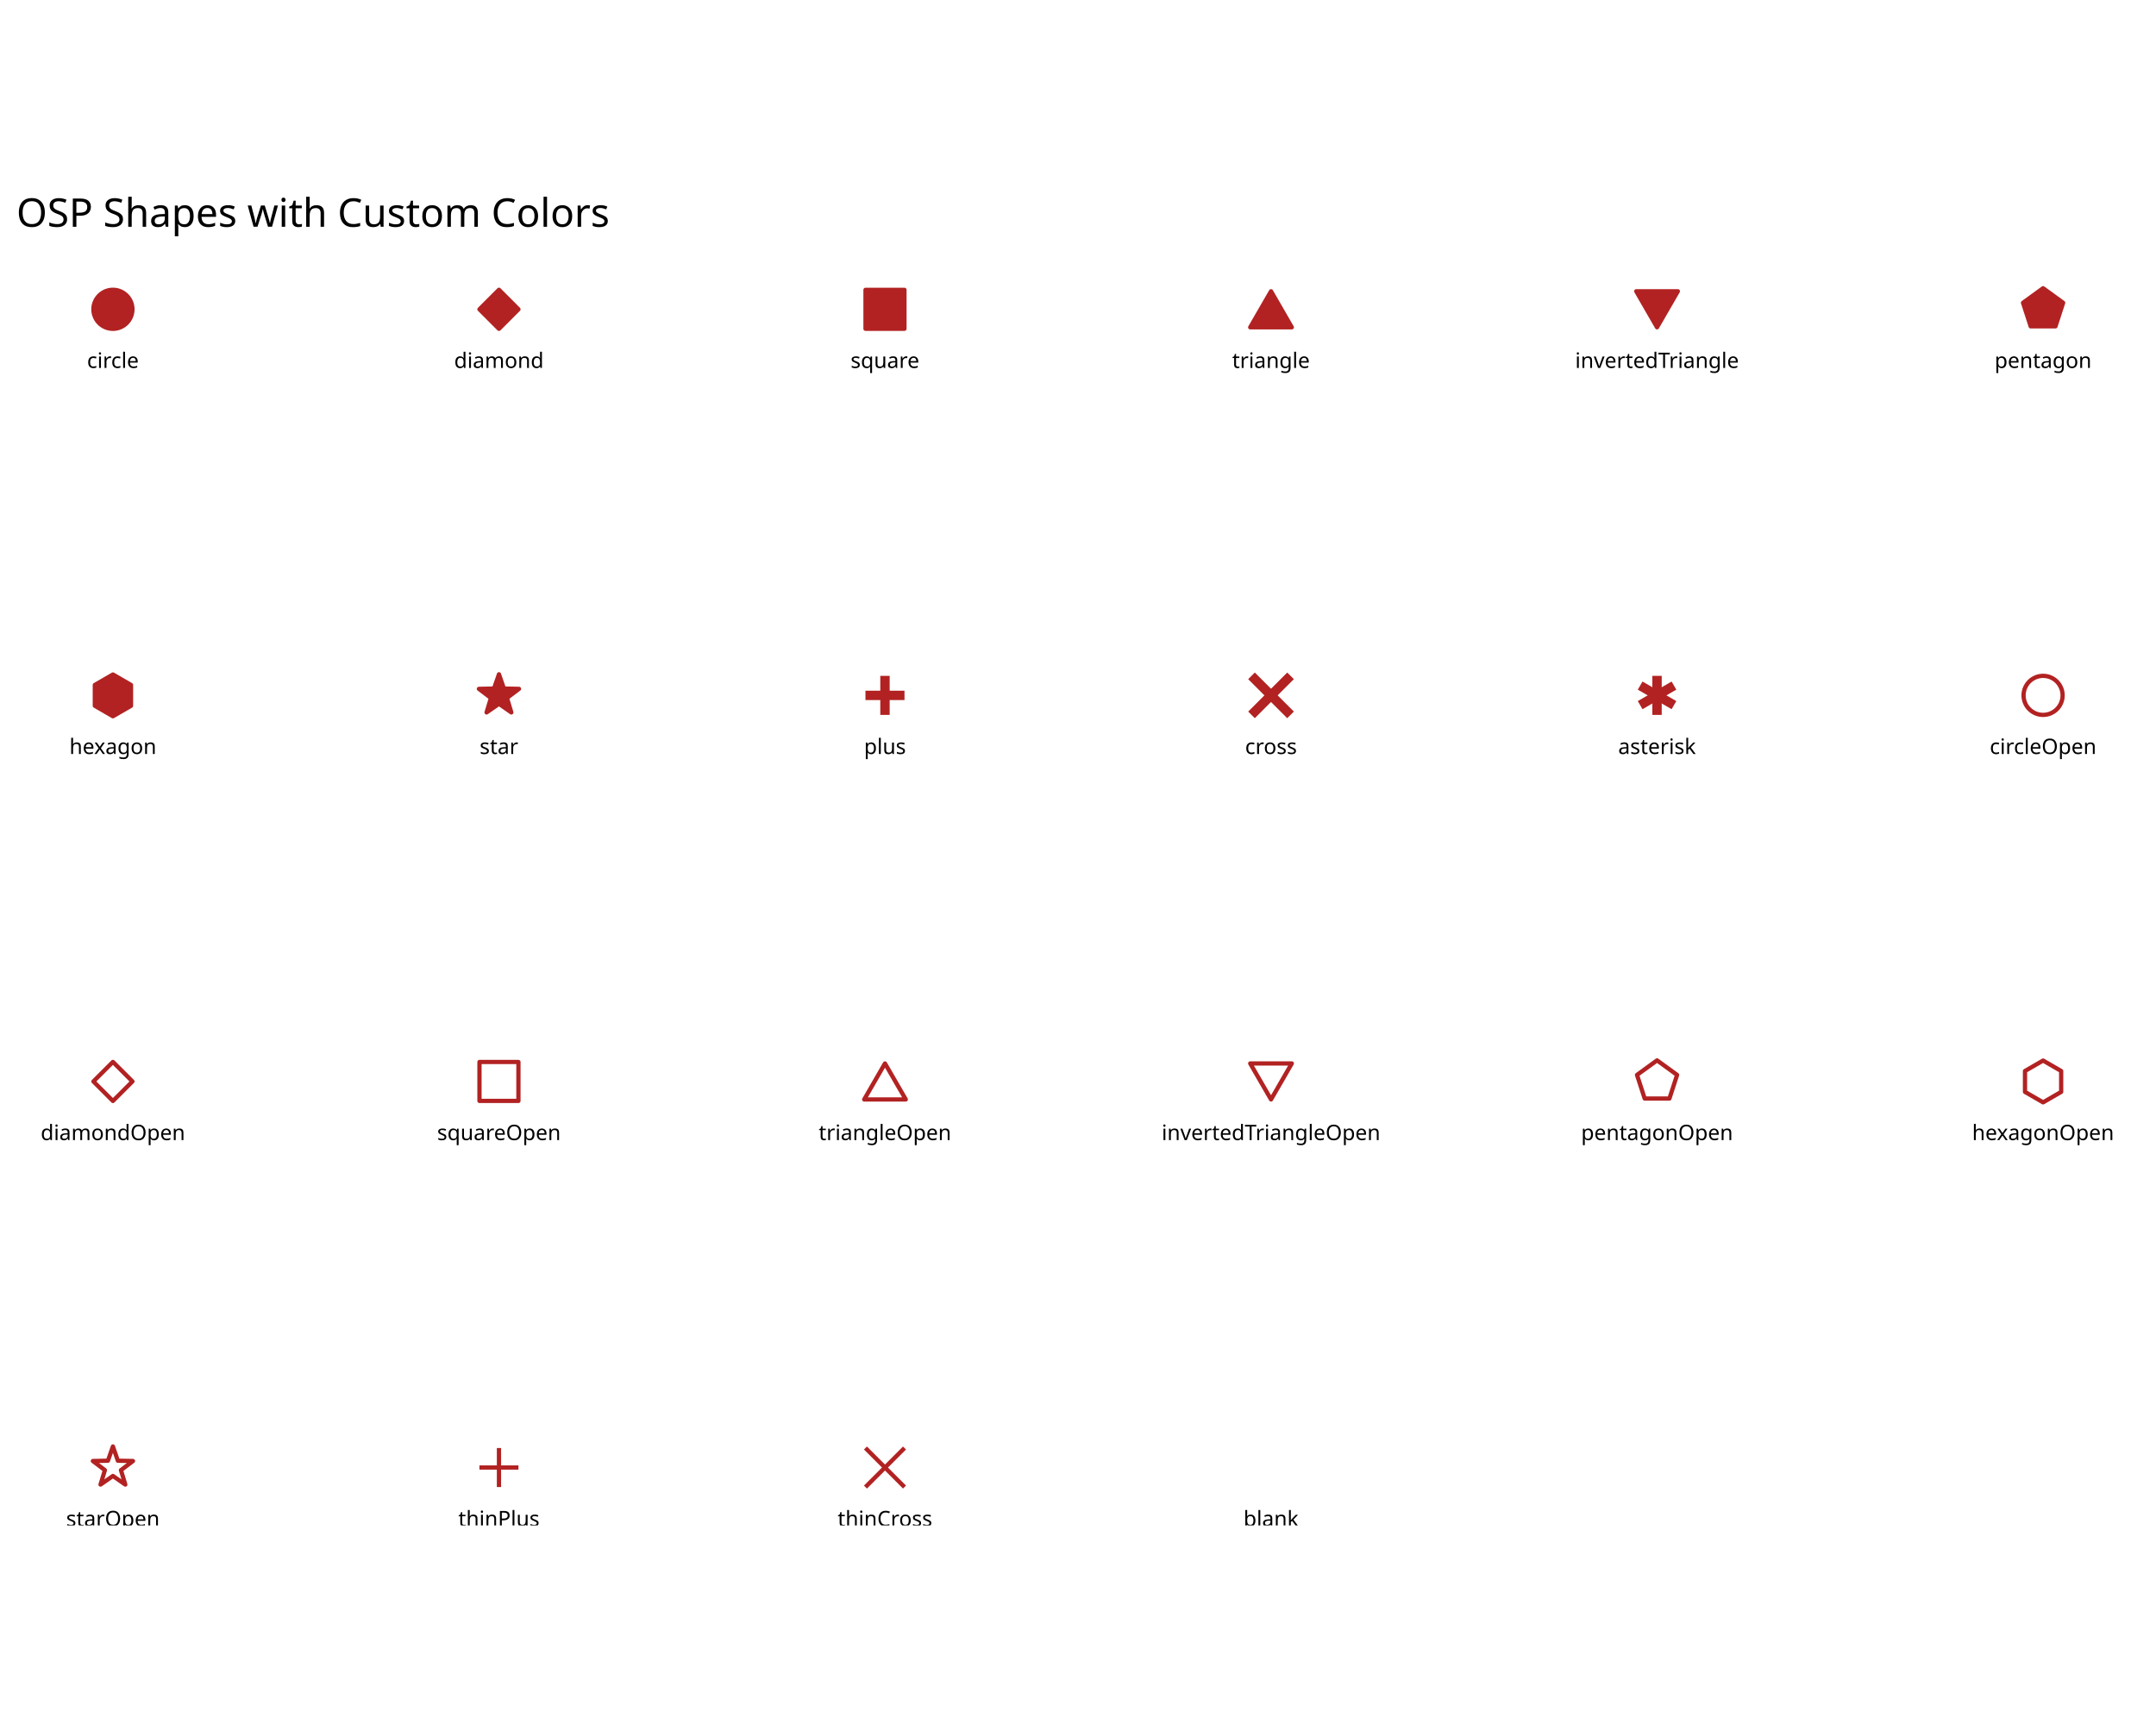
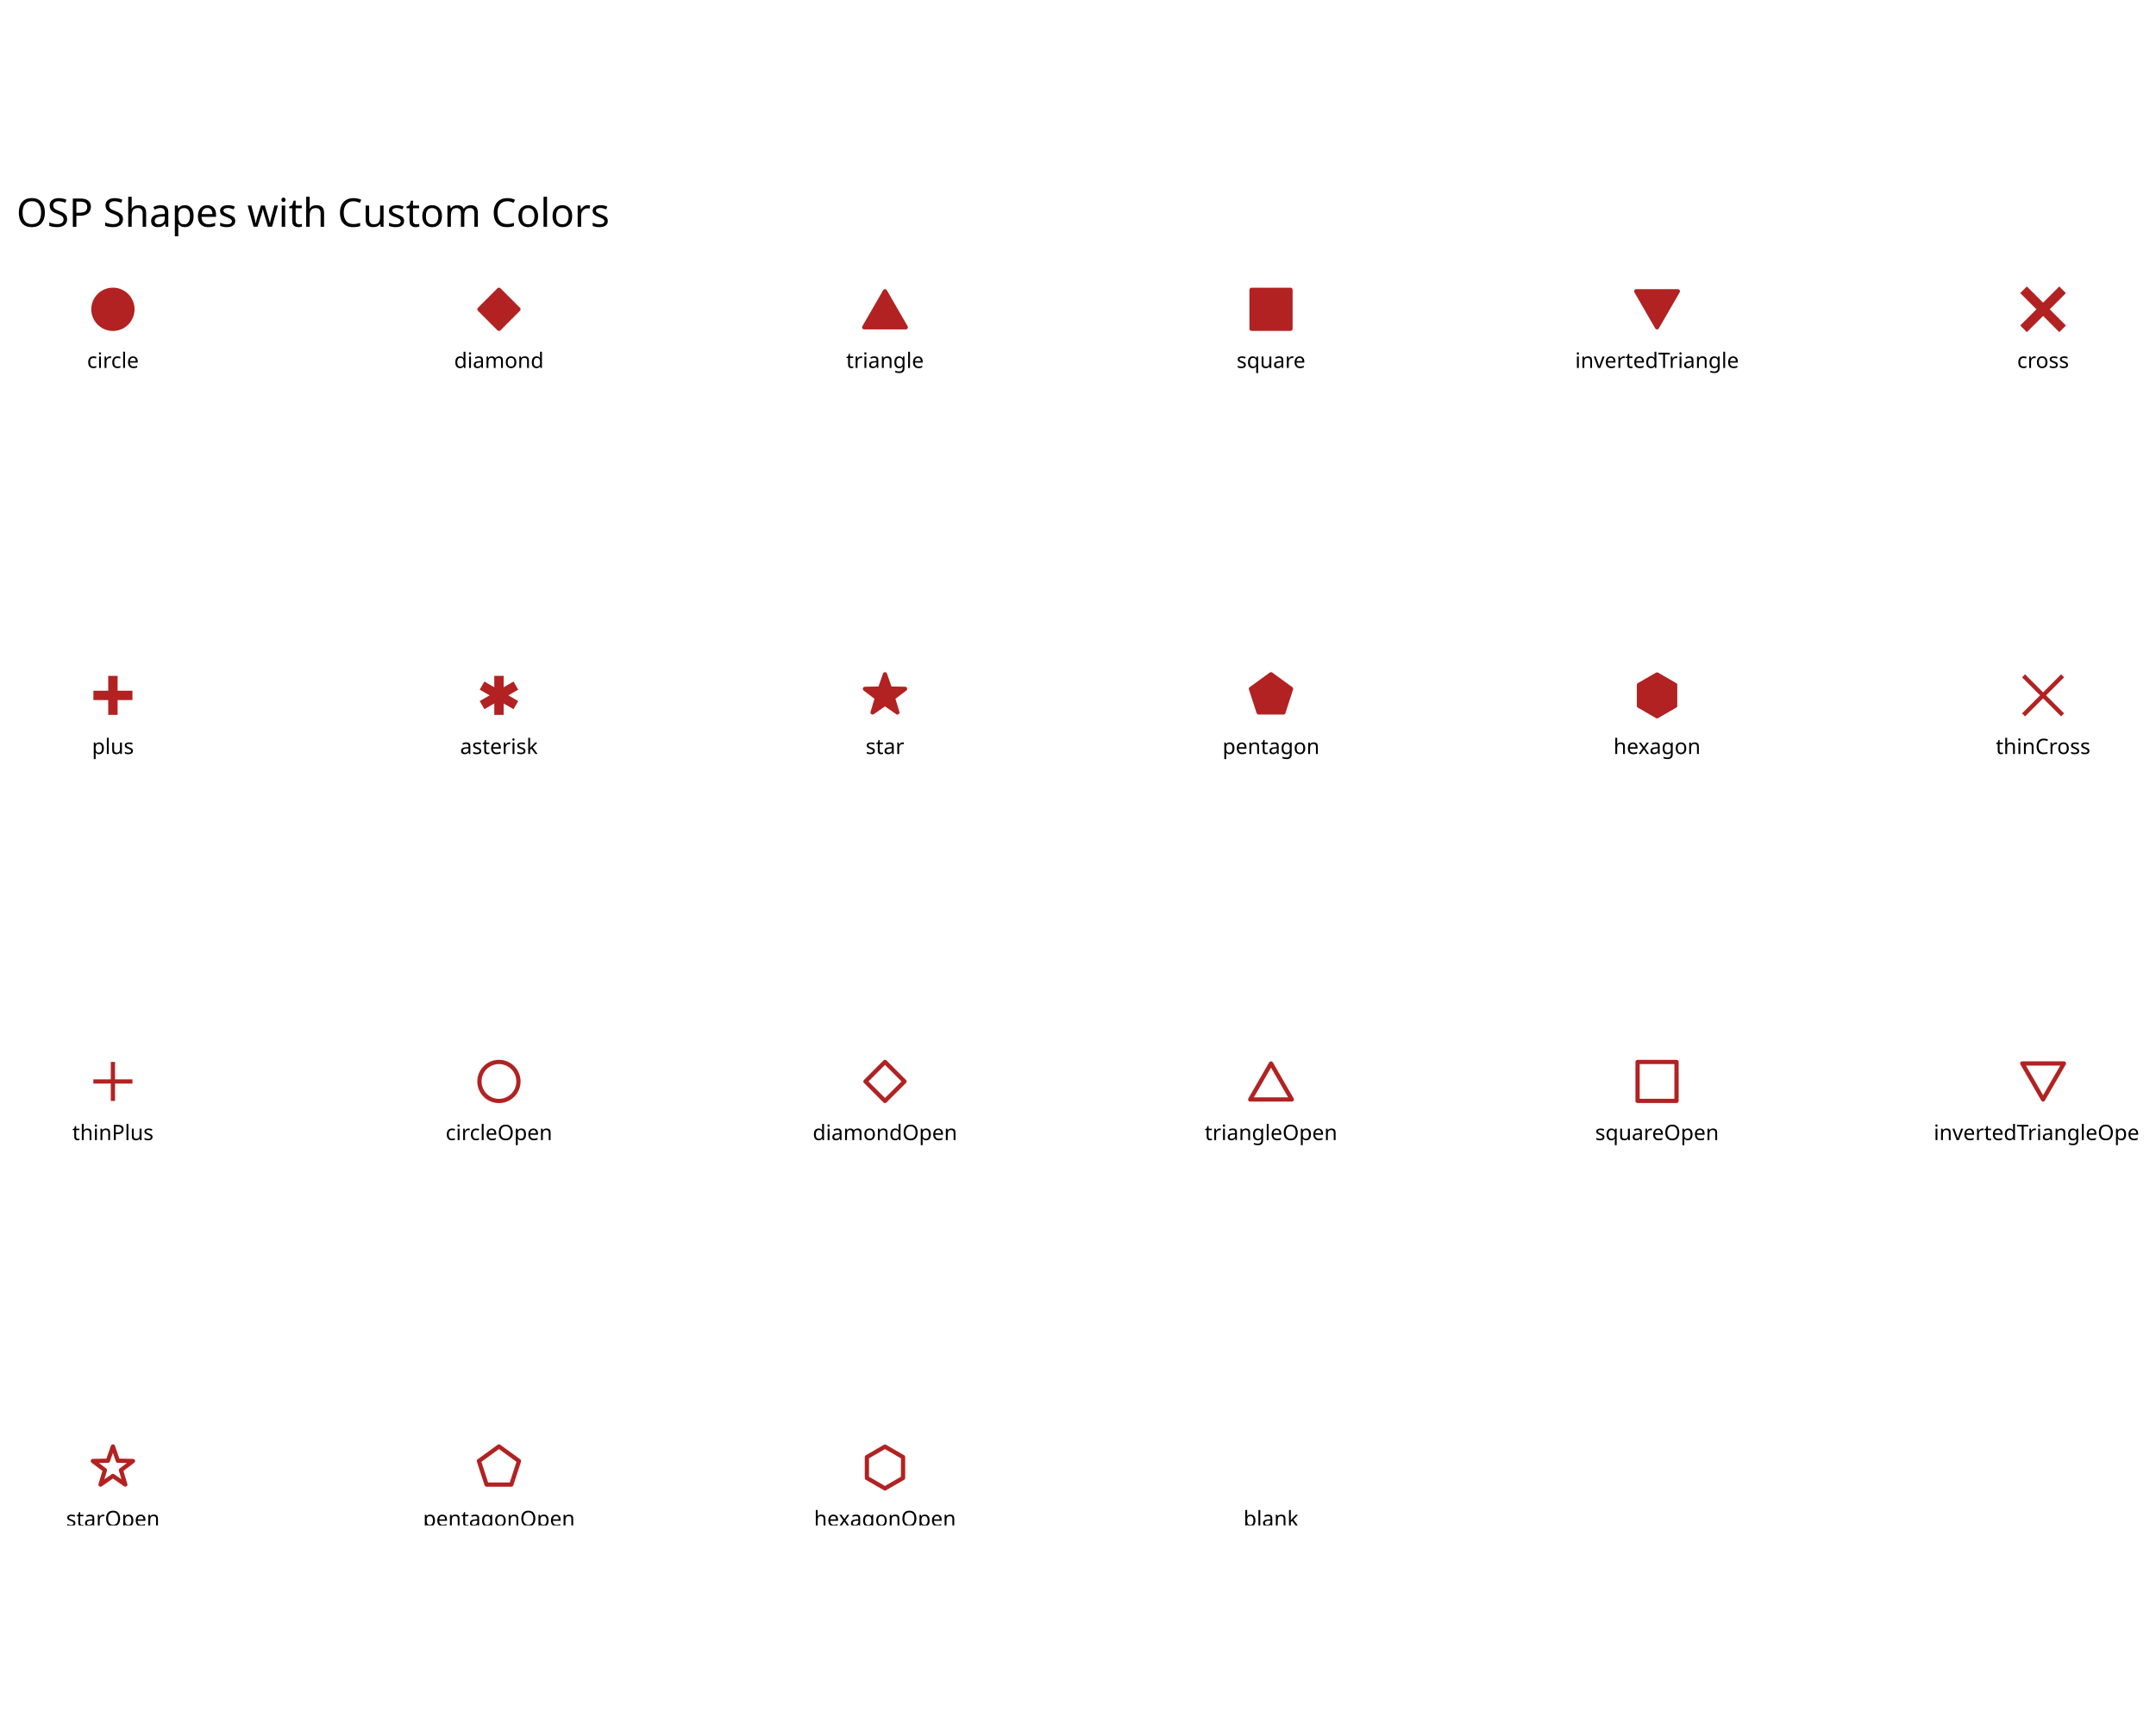
<svg xmlns="http://www.w3.org/2000/svg" class="svglite" data-engine-version="2.0" width="720.00pt" height="576.00pt" viewBox="0 0 720.00 576.00">
  <defs>
    <style type="text/css">
    .svglite line, .svglite polyline, .svglite polygon, .svglite path, .svglite rect, .svglite circle {
      fill: none;
      stroke: #000000;
      stroke-linecap: round;
      stroke-linejoin: round;
      stroke-miterlimit: 10.00;
    }
  </style>
  </defs>
  <rect width="100%" height="100%" style="stroke: none; fill: #FFFFFF;" />
  <defs>
    <clipPath id="cpMC4wMHw3MjAuMDB8MC4wMHw1NzYuMDA=">
      <rect x="0.00" y="0.00" width="720.00" height="576.00" />
    </clipPath>
  </defs>
  <g clip-path="url(#cpMC4wMHw3MjAuMDB8MC4wMHw1NzYuMDA=)">
</g>
  <defs>
    <clipPath id="cpMC4wMHw3MjAuMDB8NjEuMTZ8NTE0Ljg0">
      <rect x="0.00" y="61.16" width="720.00" height="453.69" />
    </clipPath>
  </defs>
  <g clip-path="url(#cpMC4wMHw3MjAuMDB8NjEuMTZ8NTE0Ljg0)">
    <rect x="0.00" y="61.16" width="720.00" height="453.69" style="stroke-width: 1.07; stroke: none; fill: #FFFFFF;" />
  </g>
  <g clip-path="url(#cpMC4wMHw3MjAuMDB8MC4wMHw1NzYuMDA=)">
</g>
  <defs>
    <clipPath id="cpNS40OHw3MTQuNTJ8ODMuOTR8NTA5LjM2">
      <rect x="5.48" y="83.94" width="709.04" height="425.42" />
    </clipPath>
  </defs>
  <g clip-path="url(#cpNS40OHw3MTQuNTJ8ODMuOTR8NTA5LjM2)">
    <polygon points="44.23,103.28 44.20,102.64 44.10,102.01 43.95,101.38 43.73,100.78 43.46,100.20 43.13,99.66 42.75,99.14 42.32,98.67 41.84,98.24 41.33,97.86 40.78,97.53 40.20,97.25 39.60,97.04 38.98,96.88 38.35,96.79 37.71,96.76 37.07,96.79 36.44,96.88 35.82,97.04 35.21,97.25 34.64,97.53 34.09,97.86 33.57,98.24 33.10,98.67 32.67,99.14 32.29,99.66 31.96,100.20 31.69,100.78 31.47,101.38 31.31,102.01 31.22,102.64 31.19,103.28 31.22,103.92 31.31,104.55 31.47,105.17 31.69,105.77 31.96,106.35 32.29,106.90 32.67,107.41 33.10,107.89 33.57,108.32 34.09,108.70 34.64,109.03 35.21,109.30 35.82,109.52 36.44,109.67 37.07,109.77 37.71,109.80 38.35,109.77 38.98,109.67 39.60,109.52 40.20,109.30 40.78,109.03 41.33,108.70 41.84,108.32 42.32,107.89 42.75,107.41 43.13,106.90 43.46,106.35 43.73,105.77 43.95,105.17 44.10,104.55 44.20,103.92 " style="stroke-width: 1.42; stroke: #B22222; fill: #B22222;" />
    <polygon points="173.14,103.28 166.63,96.76 160.11,103.28 166.63,109.80 " style="stroke-width: 1.42; stroke: #B22222; fill: #B22222;" />
-     <polygon points="302.04,96.78 289.04,96.78 289.04,109.78 302.04,109.78 " style="stroke-width: 1.42; stroke: #B22222; fill: #B22222;" />
-     <polygon points="424.46,97.26 417.51,109.29 431.40,109.29 " style="stroke-width: 1.42; stroke: #B22222; fill: #B22222;" />
+     <polygon points="295.54,97.26 288.60,109.29 302.49,109.29 " style="stroke-width: 1.42; stroke: #B22222; fill: #B22222;" />
+     <polygon points="430.96,96.78 417.96,96.78 417.96,109.78 430.96,109.78 " style="stroke-width: 1.42; stroke: #B22222; fill: #B22222;" />
    <polygon points="553.37,109.29 560.32,97.26 546.43,97.26 " style="stroke-width: 1.42; stroke: #B22222; fill: #B22222;" />
-     <polygon points="682.29,96.24 675.59,101.10 678.15,108.97 686.43,108.97 688.99,101.10 " style="stroke-width: 1.42; stroke: #B22222; fill: #B22222;" />
-     <polygon points="37.71,225.22 31.67,228.71 31.67,235.68 37.71,239.17 43.75,235.68 43.75,228.71 " style="stroke-width: 1.42; stroke: #B22222; fill: #B22222;" />
-     <polygon points="166.63,225.15 164.97,229.92 159.93,230.02 163.95,233.06 162.49,237.89 166.63,235.01 170.76,237.89 169.30,233.06 173.32,230.02 168.28,229.92 " style="stroke-width: 1.42; stroke: #B22222; fill: #B22222;" />
-     <line x1="289.02" y1="232.19" x2="302.06" y2="232.19" style="stroke-width: 3.13; stroke: #B22222; stroke-linecap: butt;" />
-     <line x1="295.54" y1="238.71" x2="295.54" y2="225.67" style="stroke-width: 3.13; stroke: #B22222; stroke-linecap: butt;" />
-     <line x1="417.94" y1="238.71" x2="430.98" y2="225.67" style="stroke-width: 3.13; stroke: #B22222; stroke-linecap: butt;" />
-     <line x1="417.94" y1="225.67" x2="430.98" y2="238.71" style="stroke-width: 3.13; stroke: #B22222; stroke-linecap: butt;" />
-     <line x1="553.37" y1="238.71" x2="553.37" y2="225.67" style="stroke-width: 3.13; stroke: #B22222; stroke-linecap: butt;" />
-     <line x1="559.02" y1="235.45" x2="547.73" y2="228.93" style="stroke-width: 3.13; stroke: #B22222; stroke-linecap: butt;" />
-     <line x1="559.02" y1="228.93" x2="547.73" y2="235.45" style="stroke-width: 3.13; stroke: #B22222; stroke-linecap: butt;" />
-     <polygon points="688.81,232.19 688.78,231.55 688.69,230.92 688.53,230.30 688.31,229.70 688.04,229.12 687.71,228.57 687.33,228.06 686.90,227.58 686.43,227.15 685.91,226.77 685.36,226.44 684.79,226.17 684.18,225.95 683.56,225.80 682.93,225.71 682.29,225.67 681.65,225.71 681.02,225.80 680.40,225.95 679.80,226.17 679.22,226.44 678.67,226.77 678.16,227.15 677.68,227.58 677.25,228.06 676.87,228.57 676.54,229.12 676.27,229.70 676.05,230.30 675.90,230.92 675.80,231.55 675.77,232.19 675.80,232.83 675.90,233.47 676.05,234.09 676.27,234.69 676.54,235.27 676.87,235.82 677.25,236.33 677.68,236.80 678.16,237.23 678.67,237.61 679.22,237.94 679.80,238.22 680.40,238.43 681.02,238.59 681.65,238.68 682.29,238.71 682.93,238.68 683.56,238.59 684.18,238.43 684.79,238.22 685.36,237.94 685.91,237.61 686.43,237.23 686.90,236.80 687.33,236.33 687.71,235.82 688.04,235.27 688.31,234.69 688.53,234.09 688.69,233.47 688.78,232.83 " style="stroke-width: 1.42; stroke: #B22222; fill: none;" />
-     <polygon points="44.23,361.11 37.71,354.59 31.19,361.11 37.71,367.63 " style="stroke-width: 1.42; stroke: #B22222; fill: none;" />
-     <polygon points="173.13,354.61 160.12,354.61 160.12,367.61 173.13,367.61 " style="stroke-width: 1.42; stroke: #B22222; fill: none;" />
-     <polygon points="295.54,355.10 288.60,367.12 302.49,367.12 " style="stroke-width: 1.42; stroke: #B22222; fill: none;" />
-     <polygon points="424.46,367.12 431.40,355.10 417.51,355.10 " style="stroke-width: 1.42; stroke: #B22222; fill: none;" />
-     <polygon points="553.37,354.07 546.68,358.93 549.24,366.81 557.51,366.81 560.07,358.93 " style="stroke-width: 1.42; stroke: #B22222; fill: none;" />
-     <polygon points="682.29,354.13 676.25,357.62 676.25,364.60 682.29,368.09 688.33,364.60 688.33,357.62 " style="stroke-width: 1.42; stroke: #B22222; fill: none;" />
+     <line x1="675.77" y1="109.80" x2="688.81" y2="96.76" style="stroke-width: 3.13; stroke: #B22222; stroke-linecap: butt;" />
+     <line x1="675.77" y1="96.76" x2="688.81" y2="109.80" style="stroke-width: 3.13; stroke: #B22222; stroke-linecap: butt;" />
+     <line x1="31.19" y1="232.19" x2="44.23" y2="232.19" style="stroke-width: 3.13; stroke: #B22222; stroke-linecap: butt;" />
+     <line x1="37.71" y1="238.71" x2="37.71" y2="225.67" style="stroke-width: 3.13; stroke: #B22222; stroke-linecap: butt;" />
+     <line x1="166.63" y1="238.71" x2="166.63" y2="225.67" style="stroke-width: 3.13; stroke: #B22222; stroke-linecap: butt;" />
+     <line x1="172.27" y1="235.45" x2="160.98" y2="228.93" style="stroke-width: 3.13; stroke: #B22222; stroke-linecap: butt;" />
+     <line x1="172.27" y1="228.93" x2="160.98" y2="235.45" style="stroke-width: 3.13; stroke: #B22222; stroke-linecap: butt;" />
+     <polygon points="295.54,225.15 293.89,229.92 288.85,230.02 292.86,233.06 291.40,237.89 295.54,235.01 299.68,237.89 298.22,233.06 302.24,230.02 297.20,229.92 " style="stroke-width: 1.42; stroke: #B22222; fill: #B22222;" />
+     <polygon points="424.46,225.15 417.76,230.02 420.32,237.89 428.60,237.89 431.15,230.02 " style="stroke-width: 1.42; stroke: #B22222; fill: #B22222;" />
+     <polygon points="553.37,225.22 547.33,228.71 547.33,235.68 553.37,239.17 559.42,235.68 559.42,228.71 " style="stroke-width: 1.42; stroke: #B22222; fill: #B22222;" />
+     <line x1="675.77" y1="238.71" x2="688.81" y2="225.67" style="stroke-width: 1.42; stroke: #B22222; stroke-linecap: butt;" />
+     <line x1="675.77" y1="225.67" x2="688.81" y2="238.71" style="stroke-width: 1.42; stroke: #B22222; stroke-linecap: butt;" />
+     <line x1="31.19" y1="361.11" x2="44.23" y2="361.11" style="stroke-width: 1.42; stroke: #B22222; stroke-linecap: butt;" />
+     <line x1="37.71" y1="367.63" x2="37.71" y2="354.59" style="stroke-width: 1.42; stroke: #B22222; stroke-linecap: butt;" />
+     <polygon points="173.14,361.11 173.11,360.47 173.02,359.84 172.86,359.22 172.65,358.62 172.38,358.04 172.05,357.49 171.66,356.97 171.24,356.50 170.76,356.07 170.25,355.69 169.70,355.36 169.12,355.09 168.52,354.87 167.90,354.72 167.26,354.62 166.63,354.59 165.99,354.62 165.35,354.72 164.73,354.87 164.13,355.09 163.55,355.36 163.00,355.69 162.49,356.07 162.02,356.50 161.59,356.97 161.20,357.49 160.88,358.04 160.60,358.62 160.39,359.22 160.23,359.84 160.14,360.47 160.11,361.11 160.14,361.75 160.23,362.38 160.39,363.00 160.60,363.61 160.88,364.18 161.20,364.73 161.59,365.25 162.02,365.72 162.49,366.15 163.00,366.53 163.55,366.86 164.13,367.13 164.73,367.35 165.35,367.50 165.99,367.60 166.63,367.63 167.26,367.60 167.90,367.50 168.52,367.35 169.12,367.13 169.70,366.86 170.25,366.53 170.76,366.15 171.24,365.72 171.66,365.25 172.05,364.73 172.38,364.18 172.65,363.61 172.86,363.00 173.02,362.38 173.11,361.75 " style="stroke-width: 1.42; stroke: #B22222; fill: none;" />
+     <polygon points="302.06,361.11 295.54,354.59 289.02,361.11 295.54,367.63 " style="stroke-width: 1.42; stroke: #B22222; fill: none;" />
+     <polygon points="424.46,355.10 417.51,367.12 431.40,367.12 " style="stroke-width: 1.42; stroke: #B22222; fill: none;" />
+     <polygon points="559.88,354.61 546.87,354.61 546.87,367.61 559.88,367.61 " style="stroke-width: 1.42; stroke: #B22222; fill: none;" />
+     <polygon points="682.29,367.12 689.24,355.10 675.35,355.10 " style="stroke-width: 1.42; stroke: #B22222; fill: none;" />
    <polygon points="37.71,482.99 36.05,487.75 31.01,487.85 35.03,490.90 33.57,495.72 37.71,492.84 41.85,495.72 40.39,490.90 44.41,487.85 39.36,487.75 " style="stroke-width: 1.42; stroke: #B22222; fill: none;" />
-     <line x1="160.11" y1="490.03" x2="173.14" y2="490.03" style="stroke-width: 1.42; stroke: #B22222; stroke-linecap: butt;" />
-     <line x1="166.63" y1="496.55" x2="166.63" y2="483.51" style="stroke-width: 1.42; stroke: #B22222; stroke-linecap: butt;" />
-     <line x1="289.02" y1="496.55" x2="302.06" y2="483.51" style="stroke-width: 1.42; stroke: #B22222; stroke-linecap: butt;" />
-     <line x1="289.02" y1="483.51" x2="302.06" y2="496.55" style="stroke-width: 1.42; stroke: #B22222; stroke-linecap: butt;" />
+     <polygon points="166.63,482.99 159.93,487.85 162.49,495.72 170.76,495.72 173.32,487.85 " style="stroke-width: 1.42; stroke: #B22222; fill: none;" />
+     <polygon points="295.54,483.05 289.50,486.54 289.50,493.51 295.54,497.00 301.58,493.51 301.58,486.54 " style="stroke-width: 1.42; stroke: #B22222; fill: none;" />
    <text x="37.71" y="122.86" text-anchor="middle" style="font-size: 7.11px; font-family: sans;" textLength="16.60px" lengthAdjust="spacingAndGlyphs">circle</text>
    <text x="166.63" y="122.86" text-anchor="middle" style="font-size: 7.11px; font-family: sans;" textLength="27.29px" lengthAdjust="spacingAndGlyphs">diamond</text>
-     <text x="295.54" y="122.86" text-anchor="middle" style="font-size: 7.11px; font-family: sans;" textLength="21.75px" lengthAdjust="spacingAndGlyphs">square</text>
-     <text x="424.46" y="122.86" text-anchor="middle" style="font-size: 7.11px; font-family: sans;" textLength="23.33px" lengthAdjust="spacingAndGlyphs">triangle</text>
+     <text x="295.54" y="122.86" text-anchor="middle" style="font-size: 7.11px; font-family: sans;" textLength="23.33px" lengthAdjust="spacingAndGlyphs">triangle</text>
+     <text x="424.46" y="122.86" text-anchor="middle" style="font-size: 7.11px; font-family: sans;" textLength="21.75px" lengthAdjust="spacingAndGlyphs">square</text>
    <text x="553.37" y="122.86" text-anchor="middle" style="font-size: 7.11px; font-family: sans;" textLength="51.01px" lengthAdjust="spacingAndGlyphs">invertedTriangle</text>
-     <text x="682.29" y="122.86" text-anchor="middle" style="font-size: 7.11px; font-family: sans;" textLength="29.67px" lengthAdjust="spacingAndGlyphs">pentagon</text>
-     <text x="37.71" y="251.77" text-anchor="middle" style="font-size: 7.11px; font-family: sans;" textLength="27.30px" lengthAdjust="spacingAndGlyphs">hexagon</text>
-     <text x="166.63" y="251.77" text-anchor="middle" style="font-size: 7.11px; font-family: sans;" textLength="11.86px" lengthAdjust="spacingAndGlyphs">star</text>
-     <text x="295.54" y="251.77" text-anchor="middle" style="font-size: 7.11px; font-family: sans;" textLength="13.05px" lengthAdjust="spacingAndGlyphs">plus</text>
-     <text x="424.46" y="251.77" text-anchor="middle" style="font-size: 7.11px; font-family: sans;" textLength="17.00px" lengthAdjust="spacingAndGlyphs">cross</text>
-     <text x="553.37" y="251.77" text-anchor="middle" style="font-size: 7.11px; font-family: sans;" textLength="24.51px" lengthAdjust="spacingAndGlyphs">asterisk</text>
-     <text x="682.29" y="251.77" text-anchor="middle" style="font-size: 7.11px; font-family: sans;" textLength="34.01px" lengthAdjust="spacingAndGlyphs">circleOpen</text>
-     <text x="37.71" y="380.69" text-anchor="middle" style="font-size: 7.11px; font-family: sans;" textLength="44.69px" lengthAdjust="spacingAndGlyphs">diamondOpen</text>
-     <text x="166.63" y="380.69" text-anchor="middle" style="font-size: 7.11px; font-family: sans;" textLength="39.16px" lengthAdjust="spacingAndGlyphs">squareOpen</text>
-     <text x="295.54" y="380.69" text-anchor="middle" style="font-size: 7.11px; font-family: sans;" textLength="40.73px" lengthAdjust="spacingAndGlyphs">triangleOpen</text>
-     <text x="424.46" y="380.69" text-anchor="middle" style="font-size: 7.11px; font-family: sans;" textLength="68.41px" lengthAdjust="spacingAndGlyphs">invertedTriangleOpen</text>
-     <text x="553.37" y="380.69" text-anchor="middle" style="font-size: 7.11px; font-family: sans;" textLength="47.08px" lengthAdjust="spacingAndGlyphs">pentagonOpen</text>
-     <text x="682.29" y="380.69" text-anchor="middle" style="font-size: 7.11px; font-family: sans;" textLength="44.70px" lengthAdjust="spacingAndGlyphs">hexagonOpen</text>
+     <text x="682.29" y="122.86" text-anchor="middle" style="font-size: 7.11px; font-family: sans;" textLength="17.00px" lengthAdjust="spacingAndGlyphs">cross</text>
+     <text x="37.71" y="251.77" text-anchor="middle" style="font-size: 7.11px; font-family: sans;" textLength="13.05px" lengthAdjust="spacingAndGlyphs">plus</text>
+     <text x="166.63" y="251.77" text-anchor="middle" style="font-size: 7.11px; font-family: sans;" textLength="24.51px" lengthAdjust="spacingAndGlyphs">asterisk</text>
+     <text x="295.54" y="251.77" text-anchor="middle" style="font-size: 7.11px; font-family: sans;" textLength="11.86px" lengthAdjust="spacingAndGlyphs">star</text>
+     <text x="424.46" y="251.77" text-anchor="middle" style="font-size: 7.11px; font-family: sans;" textLength="29.67px" lengthAdjust="spacingAndGlyphs">pentagon</text>
+     <text x="553.37" y="251.77" text-anchor="middle" style="font-size: 7.11px; font-family: sans;" textLength="27.30px" lengthAdjust="spacingAndGlyphs">hexagon</text>
+     <text x="682.29" y="251.77" text-anchor="middle" style="font-size: 7.11px; font-family: sans;" textLength="30.05px" lengthAdjust="spacingAndGlyphs">thinCross</text>
+     <text x="37.71" y="380.69" text-anchor="middle" style="font-size: 7.11px; font-family: sans;" textLength="25.31px" lengthAdjust="spacingAndGlyphs">thinPlus</text>
+     <text x="166.63" y="380.69" text-anchor="middle" style="font-size: 7.11px; font-family: sans;" textLength="34.01px" lengthAdjust="spacingAndGlyphs">circleOpen</text>
+     <text x="295.54" y="380.69" text-anchor="middle" style="font-size: 7.11px; font-family: sans;" textLength="44.69px" lengthAdjust="spacingAndGlyphs">diamondOpen</text>
+     <text x="424.46" y="380.69" text-anchor="middle" style="font-size: 7.11px; font-family: sans;" textLength="40.73px" lengthAdjust="spacingAndGlyphs">triangleOpen</text>
+     <text x="553.37" y="380.69" text-anchor="middle" style="font-size: 7.11px; font-family: sans;" textLength="39.16px" lengthAdjust="spacingAndGlyphs">squareOpen</text>
+     <text x="682.29" y="380.69" text-anchor="middle" style="font-size: 7.11px; font-family: sans;" textLength="68.41px" lengthAdjust="spacingAndGlyphs">invertedTriangleOpen</text>
    <text x="37.71" y="509.61" text-anchor="middle" style="font-size: 7.11px; font-family: sans;" textLength="29.27px" lengthAdjust="spacingAndGlyphs">starOpen</text>
-     <text x="166.63" y="509.61" text-anchor="middle" style="font-size: 7.11px; font-family: sans;" textLength="25.31px" lengthAdjust="spacingAndGlyphs">thinPlus</text>
-     <text x="295.54" y="509.61" text-anchor="middle" style="font-size: 7.11px; font-family: sans;" textLength="30.05px" lengthAdjust="spacingAndGlyphs">thinCross</text>
+     <text x="166.63" y="509.61" text-anchor="middle" style="font-size: 7.11px; font-family: sans;" textLength="47.08px" lengthAdjust="spacingAndGlyphs">pentagonOpen</text>
+     <text x="295.54" y="509.61" text-anchor="middle" style="font-size: 7.11px; font-family: sans;" textLength="44.70px" lengthAdjust="spacingAndGlyphs">hexagonOpen</text>
    <text x="424.46" y="509.61" text-anchor="middle" style="font-size: 7.11px; font-family: sans;" textLength="17.01px" lengthAdjust="spacingAndGlyphs">blank</text>
  </g>
  <g clip-path="url(#cpMC4wMHw3MjAuMDB8MC4wMHw1NzYuMDA=)">
    <text x="5.48" y="75.72" style="font-size: 13.20px; font-family: sans;" textLength="194.45px" lengthAdjust="spacingAndGlyphs">OSP Shapes with Custom Colors</text>
  </g>
</svg>
